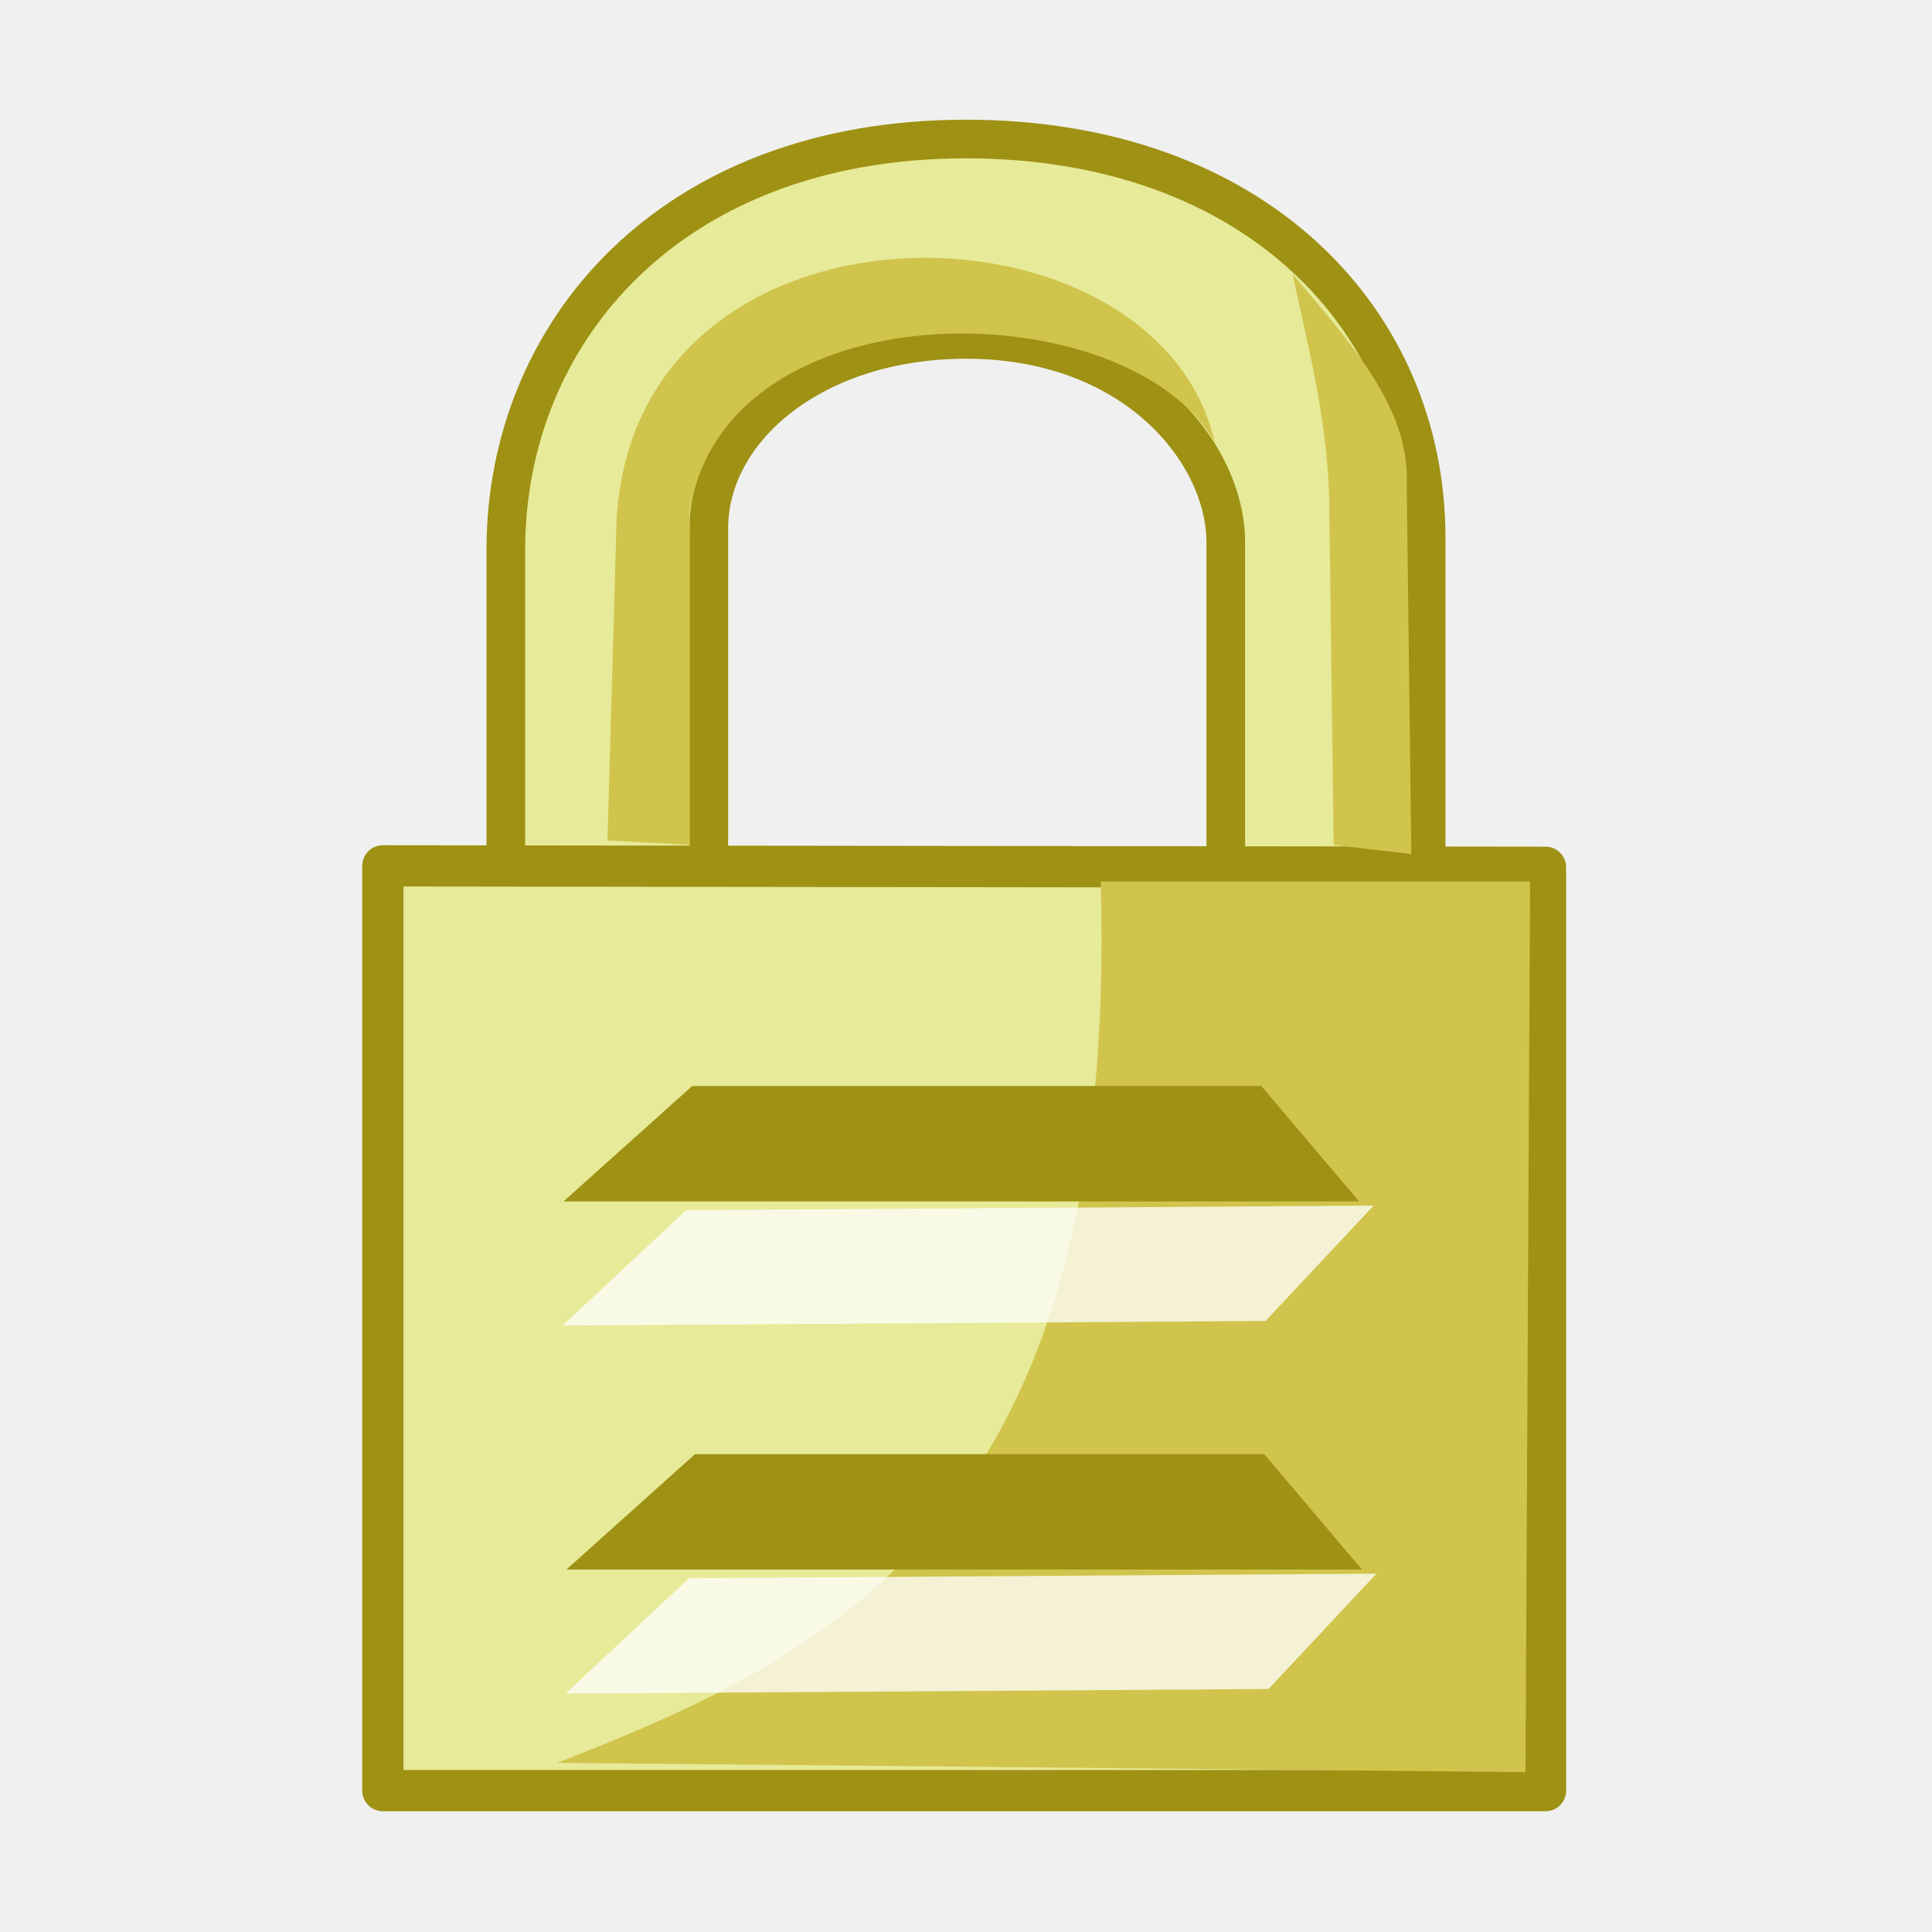
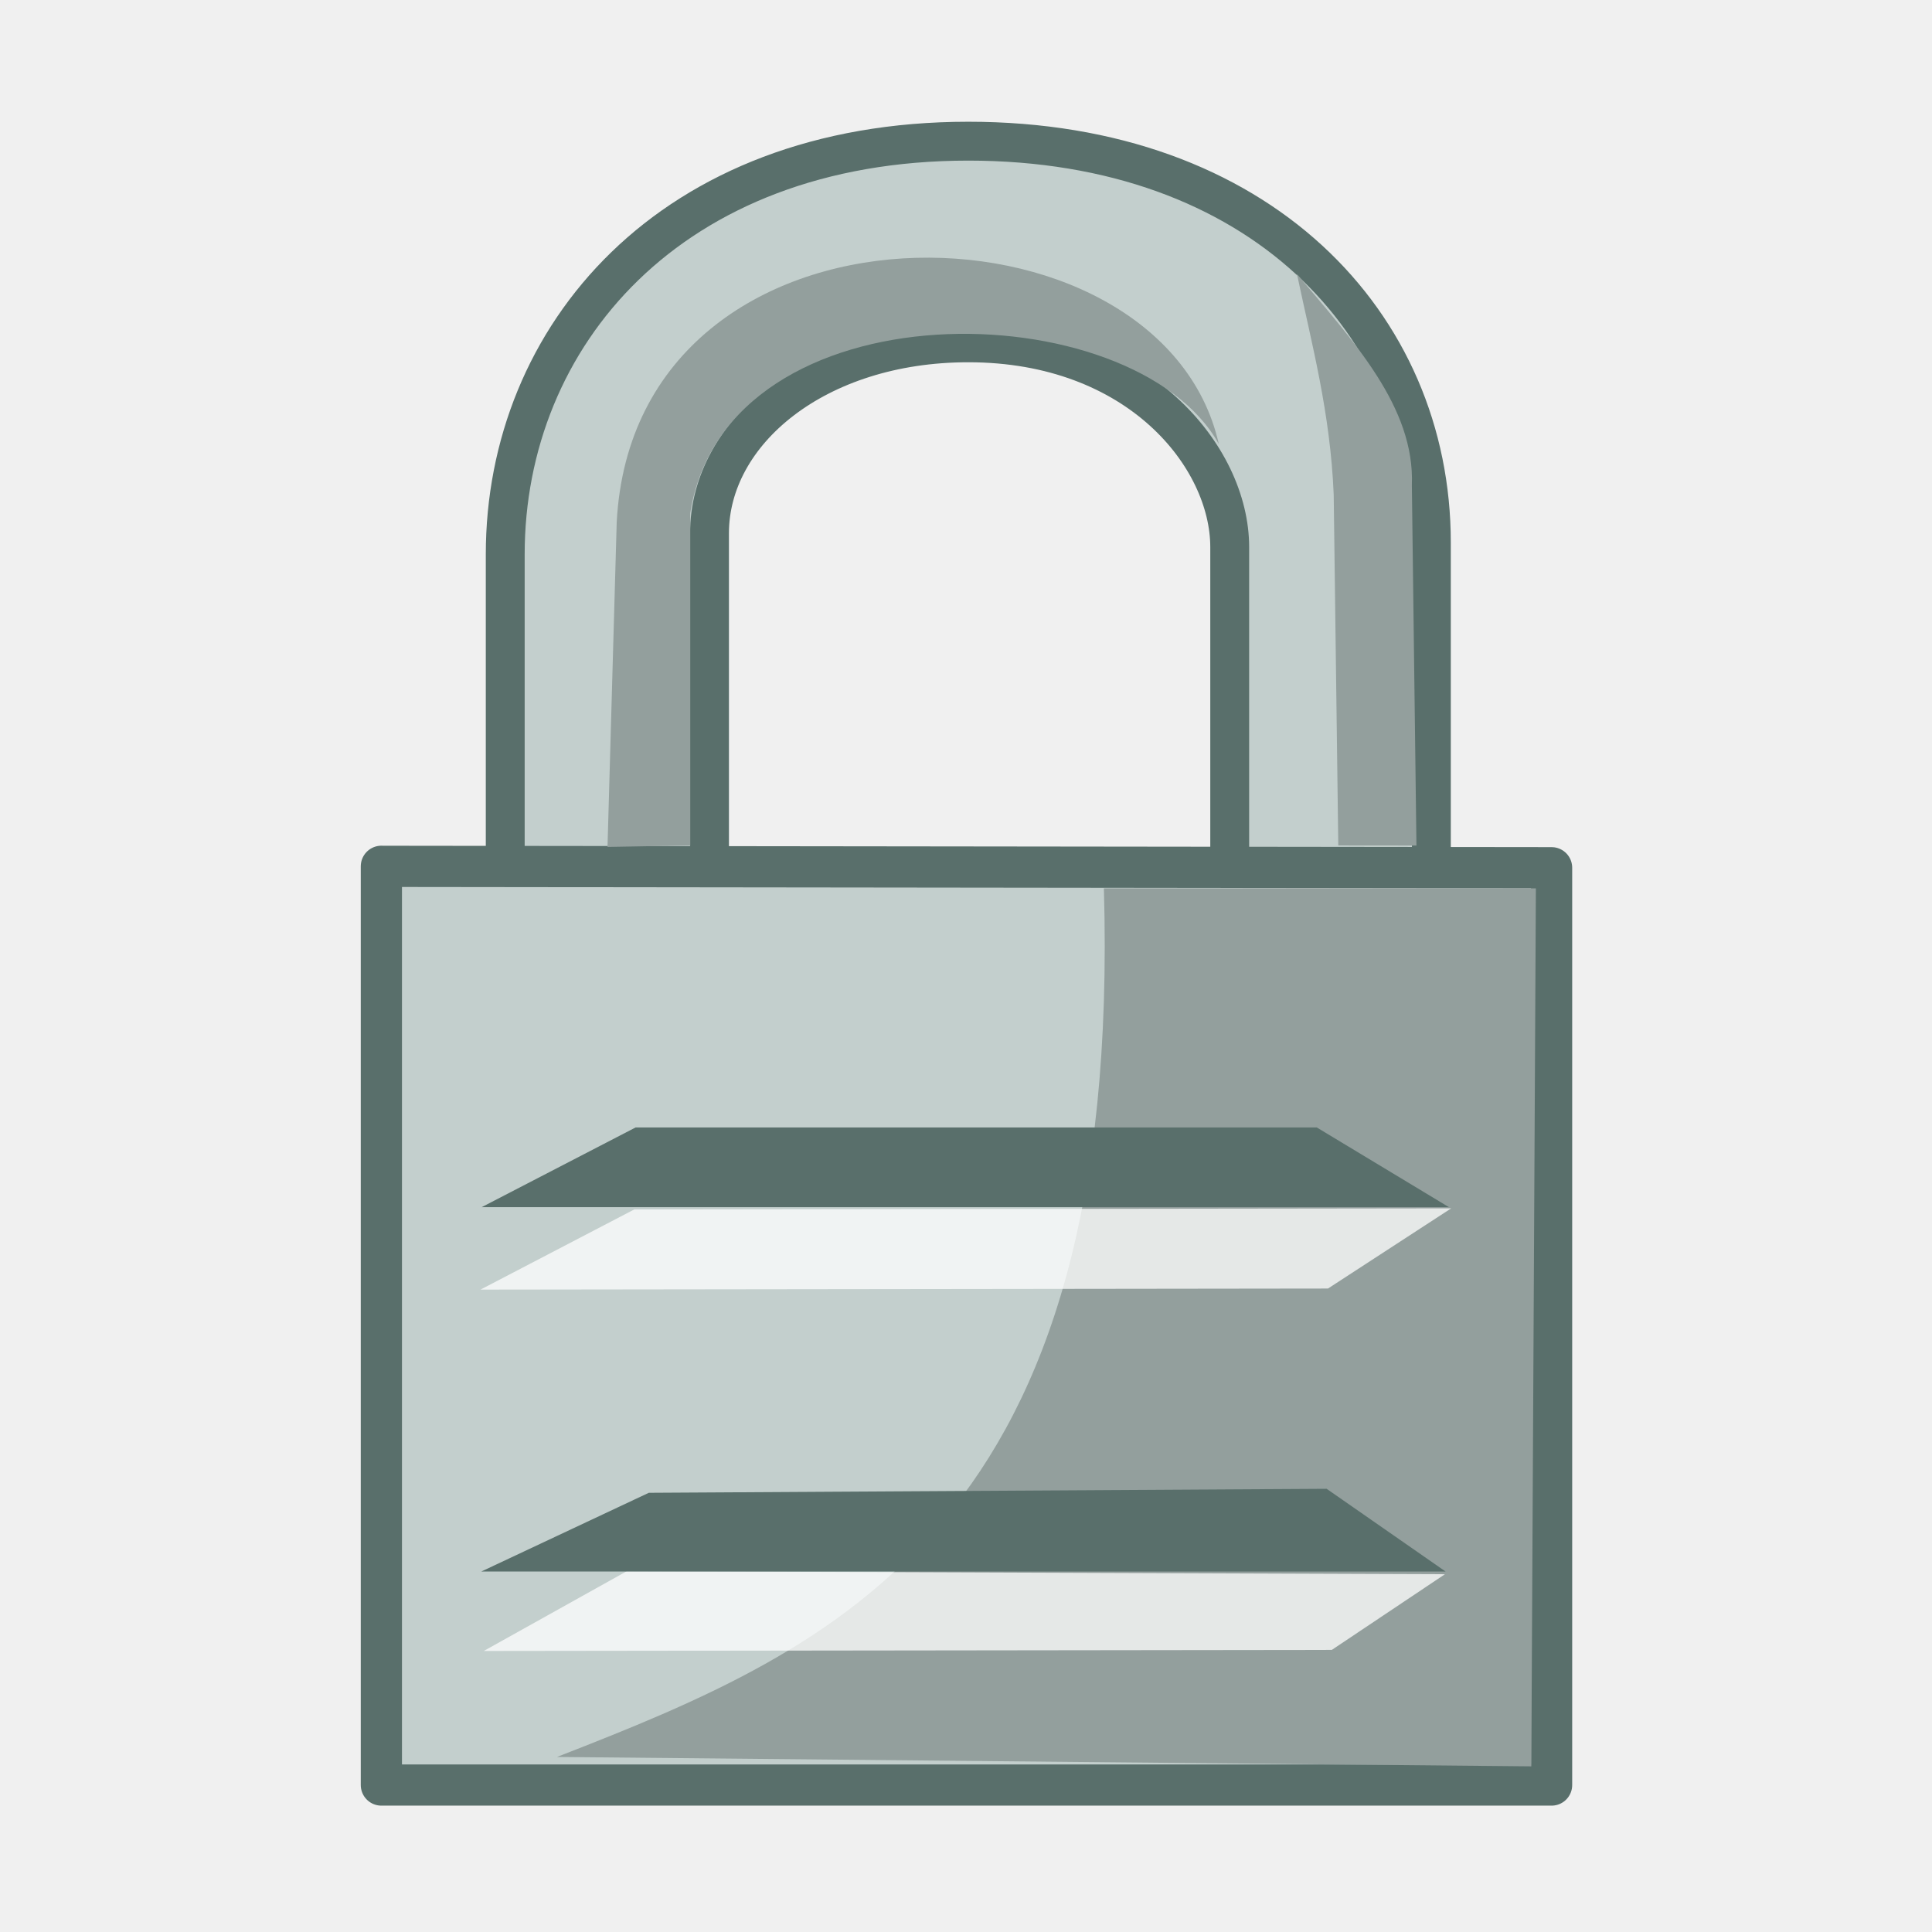
- <svg xmlns="http://www.w3.org/2000/svg" width="90" height="90" id="svg2300" version="1.0">
+ <svg xmlns="http://www.w3.org/2000/svg" width="48" height="48" id="svg2300" version="1.0">
  <defs id="defs2302">
-     <filter x="-0.043" width="1.085" y="-0.267" height="1.535" id="filter15868">
-       <feGaussianBlur stdDeviation="1.357" id="feGaussianBlur15870" />
-     </filter>
-     <filter id="filter18398">
-       <feGaussianBlur stdDeviation="1.093" id="feGaussianBlur18400" />
-     </filter>
    <clipPath clipPathUnits="userSpaceOnUse" id="clipPath3642">
-       <rect style="opacity:1;fill:#f300a2;fill-opacity:0.321;stroke:none;stroke-width:7;stroke-linecap:butt;stroke-linejoin:miter;stroke-miterlimit:4;stroke-dasharray:none;stroke-opacity:1" id="rect3609" width="32.243" height="58.073" x="551.873" y="975.05" />
+       <rect style="fill:#f300a2;fill-opacity:0.321;stroke:none" id="rect3609" width="32.243" height="58.073" x="551.873" y="975.05" />
    </clipPath>
    <clipPath clipPathUnits="userSpaceOnUse" id="clipPath4785">
-       <path id="path4787" d="M 126.715,349.267 C 126.575,344.031 123.355,341.985 119.243,341.115 C 115.092,340.235 113.289,337.353 113.631,330.876 L 108.877,333.79 L 109.002,349.4 L 126.715,349.267 z " style="fill:none;fill-opacity:0.75;fill-rule:evenodd;stroke:#000000;stroke-width:1px;stroke-linecap:butt;stroke-linejoin:miter;stroke-opacity:1" />
+       <path id="path4787" d="m 126.715,349.267 c -0.14,-5.236 -3.359,-7.282 -7.472,-8.153 -4.151,-0.879 -5.954,-3.761 -5.612,-10.238 l -4.754,2.914 0.124,15.61 17.713,-0.133 z" style="fill:none;stroke:#000000;stroke-width:1px;stroke-linecap:butt;stroke-linejoin:miter;stroke-opacity:1" />
    </clipPath>
    <clipPath clipPathUnits="userSpaceOnUse" id="clipPath5889">
-       <path id="path5891" d="M 114.868,215.18 L 114.879,255.84 L 161.064,255.839 L 161.038,217.745 L 151.005,209.888 L 114.89,209.868 L 114.868,215.18 z " style="fill:none;fill-opacity:1;fill-rule:evenodd;stroke:#ee4747;stroke-width:0.27;stroke-linecap:butt;stroke-linejoin:round;stroke-miterlimit:4;stroke-dasharray:none;stroke-opacity:1" />
+       <path id="path5891" d="m 114.868,215.18 0.011,40.66 46.185,-4.7e-4 -0.026,-38.095 -10.033,-7.856 -36.115,-0.021 -0.022,5.312 z" style="fill:none;stroke:#ee4747;stroke-width:0.27;stroke-linecap:butt;stroke-linejoin:round;stroke-miterlimit:4;stroke-opacity:1;stroke-dasharray:none" />
    </clipPath>
  </defs>
-   <g id="layer1">
-     <path style="fill:#e7ea98;fill-rule:evenodd;stroke:#9e9114;stroke-width:1.8;stroke-linecap:butt;stroke-linejoin:miter;stroke-opacity:1;stroke-miterlimit:4;stroke-dasharray:none;fill-opacity:1" d="M 23.564,42.048 L 23.564,25.598 C 23.564,15.521 31.194,6.476 45,6.476 C 58.465,6.476 66.436,14.913 66.436,25.053 L 66.436,42.354 L 57.101,42.354 L 57.101,25.266 C 57.101,21.105 52.885,15.811 45,15.811 C 37.969,15.811 33.019,19.937 33.019,24.628 L 33.019,42.354 L 23.564,42.048 z " id="path2208" />
-     <path id="path2206" d="M 17.835,40.335 L 71.996,40.401 L 71.996,83.415 L 17.835,83.415 L 17.835,40.335 z " style="fill:#e7ea98;fill-opacity:1;stroke:#9e9114;stroke-width:1.92;stroke-linecap:butt;stroke-linejoin:round;stroke-miterlimit:4;stroke-dasharray:none;stroke-dashoffset:0;stroke-opacity:1" />
-     <path style="fill:#d0c44d;fill-opacity:1;fill-rule:evenodd;stroke:none;stroke-width:1px;stroke-linecap:butt;stroke-linejoin:miter;stroke-opacity:1" d="M 51.277,41.064 C 52.123,70.55 39.06,77.02 25.957,82.119 L 71.064,82.553 L 71.277,41.064 L 51.277,41.064 z " id="path3196" />
-     <path style="fill:#ffffff;fill-opacity:0.757;fill-rule:evenodd;stroke:none;stroke-width:5.4;stroke-linecap:butt;stroke-linejoin:miter;stroke-miterlimit:4;stroke-dasharray:none;stroke-opacity:1" d="M 26.344,78.895 L 32.096,73.52 L 64.122,73.307 L 59.089,78.682 L 26.344,78.895 z " id="path3186" />
-     <path style="fill:#9e9114;fill-opacity:1;fill-rule:evenodd;stroke:none;stroke-width:5.4;stroke-linecap:butt;stroke-linejoin:miter;stroke-miterlimit:4;stroke-dasharray:none;stroke-opacity:1" d="M 26.386,73.114 L 32.378,67.739 L 58.891,67.739 L 63.445,73.114 L 26.386,73.114 z " id="path3188" />
-     <path style="fill:#d0c44d;fill-rule:evenodd;stroke:none;stroke-width:1px;stroke-linecap:butt;stroke-linejoin:miter;stroke-opacity:1;fill-opacity:1" d="M 32.128,39.362 L 32.128,23.83 C 33.819,13.143 52.683,13.573 56.596,20.638 C 53.933,8.804 29.564,8.35 28.723,24.255 L 28.298,39.149 L 32.128,39.362 z " id="path3198" />
-     <path style="fill:#d0c44d;fill-rule:evenodd;stroke:none;stroke-width:1px;stroke-linecap:butt;stroke-linejoin:miter;stroke-opacity:0.757;fill-opacity:1" d="M 62.128,39.362 L 61.915,22.979 C 61.757,19.165 60.905,16.045 60.213,12.766 C 62.803,15.865 65.68,18.907 65.532,22.553 L 65.745,39.787 L 62.128,39.362 z " id="path3200" />
-     <path style="fill:#ffffff;fill-opacity:0.757;fill-rule:evenodd;stroke:none;stroke-width:5.4;stroke-linecap:butt;stroke-linejoin:miter;stroke-miterlimit:4;stroke-dasharray:none;stroke-opacity:1" d="M 26.21,61.748 L 31.962,56.373 L 63.988,56.161 L 58.955,61.536 L 26.21,61.748 z " id="path3220" />
-     <path style="fill:#9e9114;fill-opacity:1;fill-rule:evenodd;stroke:none;stroke-width:5.4;stroke-linecap:butt;stroke-linejoin:miter;stroke-miterlimit:4;stroke-dasharray:none;stroke-opacity:1" d="M 26.252,55.967 L 32.244,50.592 L 58.757,50.592 L 63.311,55.967 L 26.252,55.967 z " id="path3222" />
+   <g id="layer1" transform="translate(0,-42)">
+     <g id="g2847" transform="matrix(1.015599,0,0,1.015599,-1.593862,-5.334487)">
+       <path id="path2208" d="m 13.929,68.413 0,-8.247 c 0,-5.325 4.032,-10.105 11.328,-10.105 7.115,0 11.328,4.458 11.328,9.817 l 0,8.697 -4.933,0 0,-8.585 c 0,-2.199 -2.228,-4.996 -6.395,-4.996 -3.716,0 -6.331,2.18 -6.331,4.659 l 0,8.922 -4.996,-0.162 z" style="fill:#c3cfcd;fill-opacity:1;fill-rule:evenodd;stroke:#596f6b;stroke-width:0.951;stroke-linecap:butt;stroke-linejoin:miter;stroke-miterlimit:4;stroke-opacity:1;stroke-dasharray:none" />
+       <path style="fill:#c3cfcd;fill-opacity:1;stroke:#596f6b;stroke-width:1.008;stroke-linecap:butt;stroke-linejoin:round;stroke-miterlimit:4;stroke-opacity:1;stroke-dasharray:none;stroke-dashoffset:0" d="m 10.899,67.801 28.627,0.034 0,22.44 -28.627,0 0,-22.475 z" id="path2206" />
+       <path id="path3196" d="m 28.574,68.338 c 0.447,15.582 -6.455,18.556 -13.38,21.25 l 23.836,0.23 0.112,-21.479 -10.569,0 z" style="fill:#939f9d;fill-opacity:1;fill-rule:evenodd;stroke:none" />
+       <path id="path3186" d="m 13.406,86.994 3.496,-1.95 20.015,0.074 -2.767,1.851 -20.743,0.026 z" style="fill:#ffffff;fill-opacity:0.757;fill-rule:evenodd;stroke:none" />
+       <path id="path3188" d="m 13.343,85.052 4.098,-1.926 16.582,-0.098 2.91,2.024 -23.59,0 z" style="fill:#596f6b;fill-opacity:1;fill-rule:evenodd;stroke:none" />
+       <path id="path3198" d="m 18.455,67.29 0,-8.133 c 0.894,-5.648 10.862,-5.42 12.93,-1.687 -1.407,-6.254 -14.284,-6.493 -14.729,1.911 l -0.225,7.945 2.024,-0.036 z" style="fill:#939f9d;fill-opacity:1;fill-rule:evenodd;stroke:none" />
+       <path id="path3200" d="m 34.308,67.29 -0.112,-8.583 c -0.084,-2.015 -0.534,-3.664 -0.899,-5.397 1.369,1.638 2.889,3.245 2.811,5.172 l 0.112,8.81 -1.911,-0.002 0,2e-5 z" style="fill:#939f9d;fill-opacity:1;fill-rule:evenodd;stroke:none" />
+       <path id="path3220" d="m 13.324,78.155 3.764,-1.962 19.983,-0.026 -3.015,1.962 -20.732,0.026 z" style="fill:#ffffff;fill-opacity:0.757;fill-rule:evenodd;stroke:none" />
+       <path id="path3222" d="m 13.351,76.139 3.766,-1.95 16.666,0 3.233,1.95 -23.666,0 z" style="fill:#596f6b;fill-opacity:1;fill-rule:evenodd;stroke:none" />
+     </g>
+     <g id="g2847-1" transform="matrix(1.015599,0,0,1.015599,46.65797,-10.36357)">
+       <path id="path2208-7" d="m 13.929,68.413 0,-8.693 c 0,-5.325 4.032,-10.105 11.328,-10.105 7.115,0 11.328,4.458 11.328,9.817 l 0,9.142 -4.933,0 0,-9.03 c 0,-2.199 -2.228,-4.996 -6.395,-4.996 -3.716,0 -6.331,2.18 -6.331,4.659 l 0,9.367 -4.996,-0.162 z" style="fill:#e7ea98;fill-opacity:1;fill-rule:evenodd;stroke:#9e9114;stroke-width:0.951;stroke-linecap:butt;stroke-linejoin:miter;stroke-miterlimit:4;stroke-opacity:1;stroke-dasharray:none" />
+       <path style="fill:#e7ea98;fill-opacity:1;stroke:#9e9114;stroke-width:1.015;stroke-linecap:butt;stroke-linejoin:round;stroke-miterlimit:4;stroke-opacity:1;stroke-dasharray:none;stroke-dashoffset:0" d="m 10.902,67.508 28.621,0.035 0,22.73 -28.621,0 0,-22.765 z" id="path2206-4" />
+       <path id="path3196-0" d="m 28.574,67.893 c 0.447,15.582 -6.455,19.001 -13.38,21.695 l 23.836,0.23 0.112,-21.925 -10.569,0 z" style="fill:#d0c44d;fill-opacity:1;fill-rule:evenodd;stroke:none" />
+       <path id="path3186-9" d="m 15.398,87.884 3.04,-2.84 16.924,-0.112 -2.66,2.84 -17.303,0.112 z" style="fill:#ffffff;fill-opacity:0.757;fill-rule:evenodd;stroke:none" />
+       <path id="path3188-4" d="m 15.421,84.829 3.166,-2.84 14.011,0 2.406,2.84 -19.583,0 z" style="fill:#9e9114;fill-opacity:1;fill-rule:evenodd;stroke:none" />
+       <path id="path3198-8" d="m 18.455,66.993 0,-8.208 c 0.894,-5.648 10.862,-5.42 12.93,-1.687 -1.407,-6.254 -14.284,-6.493 -14.729,1.911 l -0.225,7.87 2.024,0.112 z" style="fill:#d0c44d;fill-opacity:1;fill-rule:evenodd;stroke:none" />
+       <path id="path3200-8" d="m 34.308,66.993 -0.112,-8.657 c -0.084,-2.015 -0.534,-3.664 -0.899,-5.397 1.369,1.638 2.889,3.245 2.811,5.172 l 0.112,9.107 -1.911,-0.225 z" style="fill:#d0c44d;fill-opacity:1;fill-rule:evenodd;stroke:none" />
+       <path id="path3220-2" d="m 15.328,78.823 3.04,-2.84 16.924,-0.112 -2.66,2.84 -17.303,0.112 z" style="fill:#ffffff;fill-opacity:0.757;fill-rule:evenodd;stroke:none" />
+       <path id="path3222-4" d="m 15.35,75.768 3.166,-2.84 14.011,0 2.406,2.84 -19.583,0 z" style="fill:#9e9114;fill-opacity:1;fill-rule:evenodd;stroke:none" />
+     </g>
  </g>
</svg>
